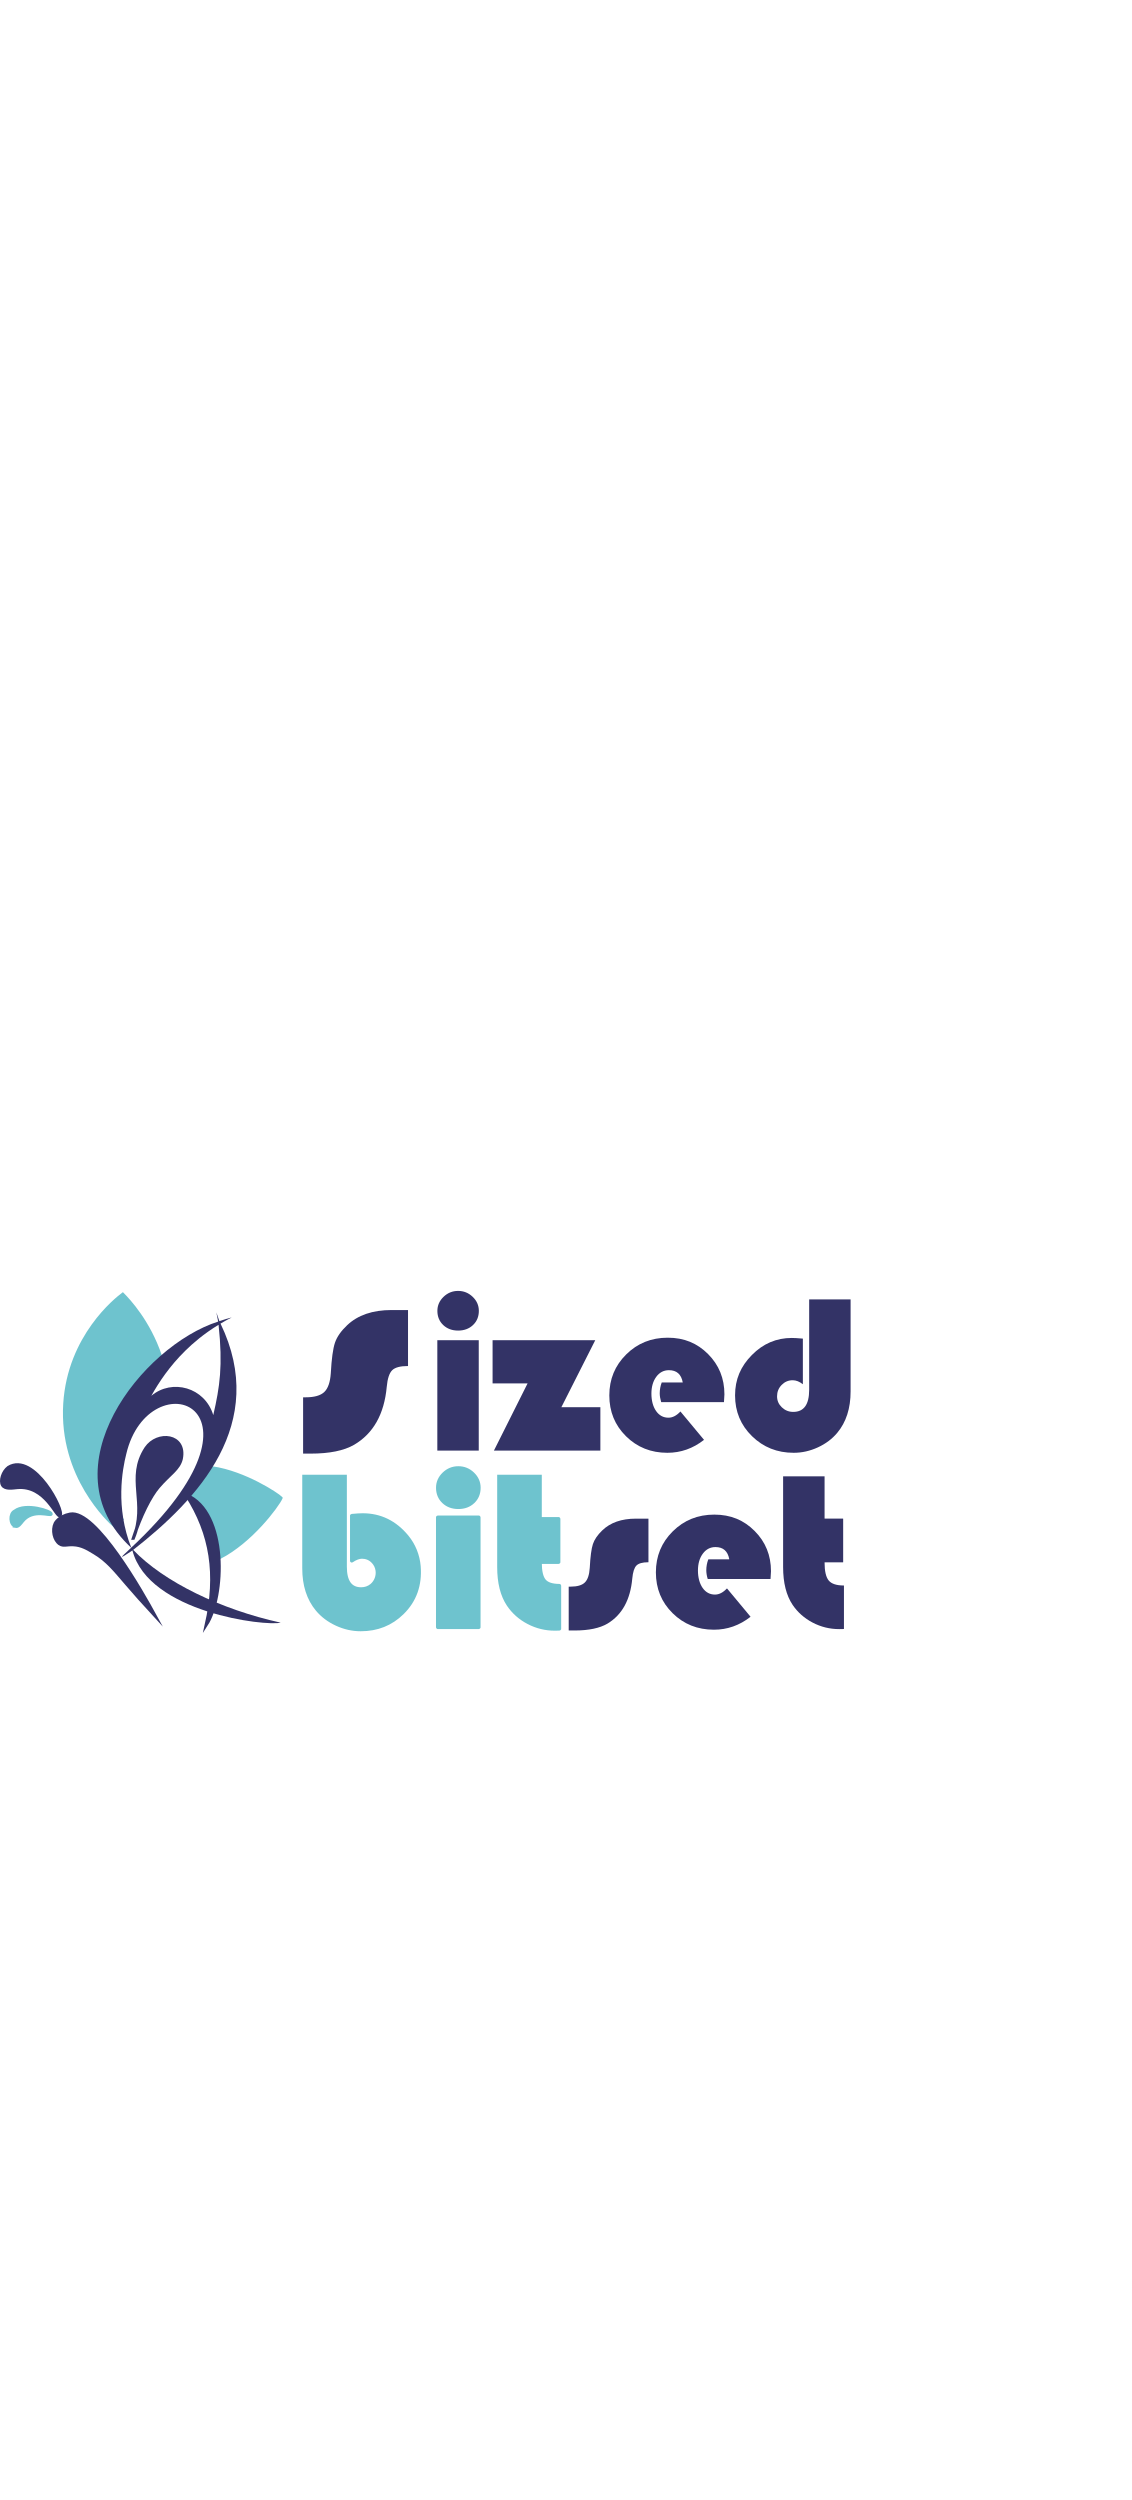
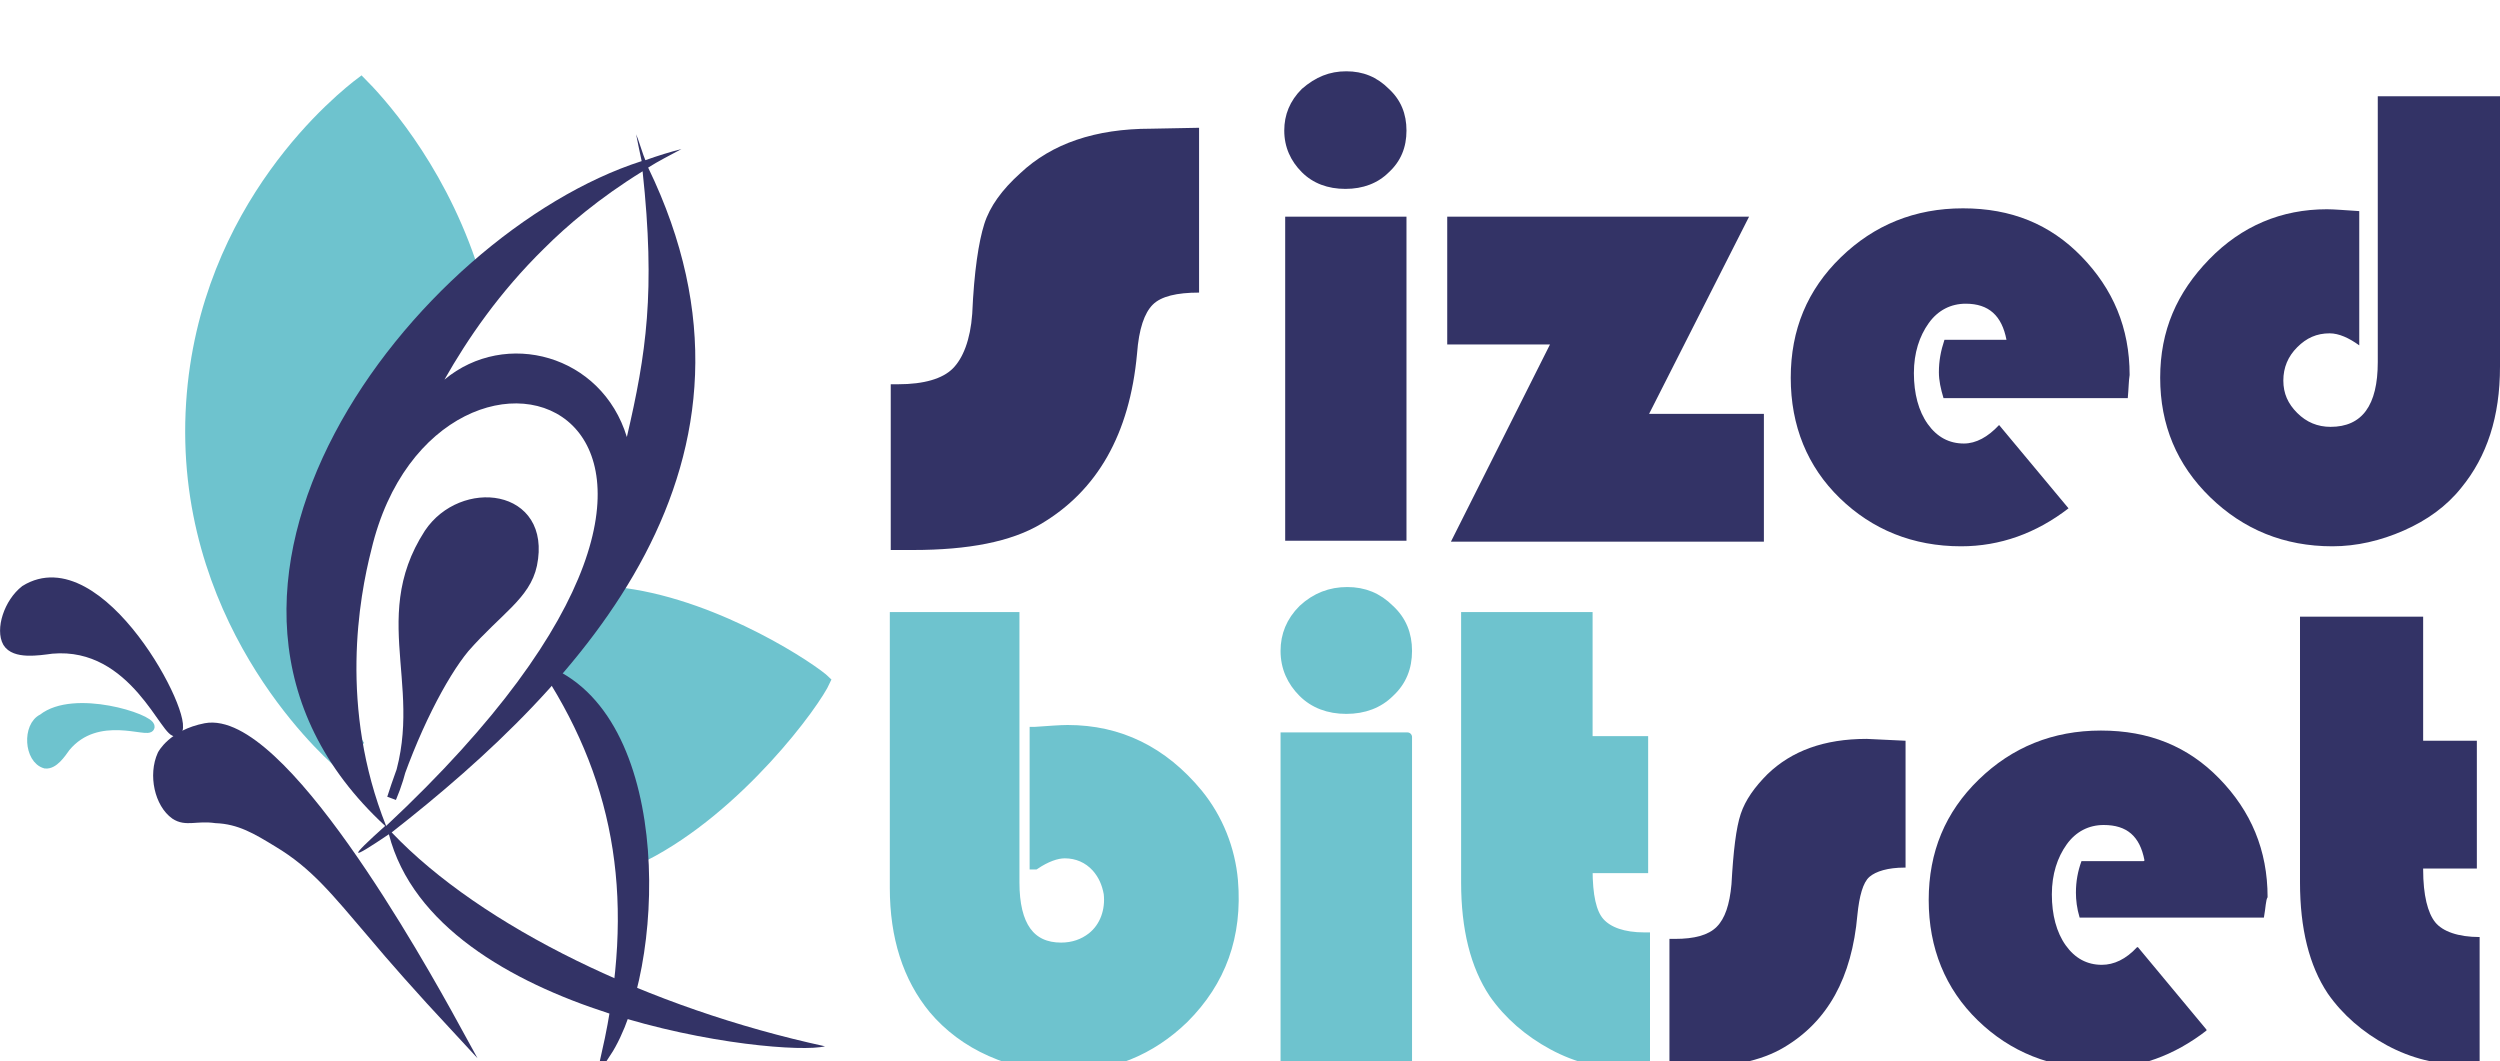
- <svg xmlns="http://www.w3.org/2000/svg" viewBox="0 0 359.24 793.47">
-   <defs>
-     <style>
-       .cls-1 {
-         fill: none;
-       }
- 
-       .cls-2 {
-         stroke: #336;
-       }
- 
-       .cls-2, .cls-3 {
-         fill: #336;
-       }
- 
-       .cls-2, .cls-4 {
-         stroke-miterlimit: 10;
-       }
- 
-       .cls-4 {
-         fill: #6ec3ce;
-         stroke: #6ec3ce;
-       }
-     </style>
-   </defs>
-   <g id="_レイヤー_5のコピー_2" data-name="レイヤー 5のコピー 2">
-     <path class="cls-4" d="m89.19,475.45c-1.14,2.48-9.4,13.75-19.57,18.95-.08-1.08-.23-1.99-.5-3.32-.29-2.01-.72-3.96-1.31-5.79-.13-.47-.28-.89-.45-1.29-1.44-3.8-3.66-6.96-6.81-8.79,2.2-2.66,4.38-5.58,6.44-8.74.13-.2.25-.39.38-.59,10.38,1.54,20.63,8.4,21.82,9.56Z" />
+ <svg xmlns="http://www.w3.org/2000/svg" version="1.1" id="レイヤー_1" x="0px" y="0px" viewBox="0 0 270 114.5" style="enable-background:new 0 0 270 114.5;" xml:space="preserve">
+   <style type="text/css">
+ 	.st0{fill:#6EC3CE;stroke:#6EC3CE;stroke-miterlimit:10;}
+ 	.st1{fill:#333366;stroke:#333366;stroke-miterlimit:10;}
+ 	.st2{fill:none;}
+ 	.st3{fill:#333366;}
+ </style>
+   <g id="_レイヤー_5のコピー_2">
+     <path class="st0" d="M89.2,73.5c-1.1,2.5-9.4,13.8-19.6,19c-0.1-1.1-0.2-2-0.5-3.3c-0.3-2-0.7-4-1.3-5.8c-0.1-0.5-0.3-0.9-0.4-1.3   c-1.4-3.8-3.7-7-6.8-8.8c2.2-2.7,4.4-5.6,6.4-8.7c0.1-0.2,0.2-0.4,0.4-0.6C77.8,65.4,88,72.3,89.2,73.5L89.2,73.5z" />
  </g>
-   <g id="_レイヤー_5のコピー" data-name="レイヤー 5のコピー">
-     <path class="cls-2" d="m65.48,515.68c5.76-8.85,6.88-35.58-6.3-41.16,7.89,12.32,9.9,25.11,6.3,41.16Z" />
+   <g id="_レイヤー_5のコピー">
+     <path class="st1" d="M65.5,113.7c5.8-8.9,6.9-35.6-6.3-41.2C67.1,84.8,69.1,97.6,65.5,113.7z" />
    <g>
-       <path class="cls-2" d="m.81,471.37c-.83-1.37.07-4.31,1.86-5.64,8.13-4.97,17.97,14.03,16.37,15.31-1.08.83-4.53-9.7-13.54-8.91-1.44.13-3.86.61-4.69-.76Z" />
-       <path class="cls-4" d="m4.95,484.46c-1.83-.47-1.97-4.09-.26-4.85,3.44-2.66,11.69,0,11.55.93-.11.78-5.73-1.88-9.08,2.24-.54.66-1.33,1.87-2.22,1.69Z" />
-       <path class="cls-2" d="m18.91,489.98c-1.72-1.16-2.43-4.34-1.39-6.48,0,0,1.09-2.25,4.74-2.94,8.09-1.54,23.05,25.1,27.03,32.39-3.86-4.18-6.88-7.65-8.92-10.01-4.08-4.75-6.33-7.59-10.31-10.01-2.34-1.42-4.12-2.5-6.69-2.65-2.21-.13-3.24.53-4.46-.29Z" />
-       <path class="cls-4" d="m32.98,463.62c.59-10.04,8.05-22.57,14.87-30.23,1-1.13,2.02-2.17,3.01-3.14-3.65-10.78-10-17.55-11.9-19.47-2.05,1.55-17.05,13.33-18.39,34.74-1.45,23.1,14.25,37.43,15.89,38.86.35-.31,1.15-1.05,2.23-2.17-4.04-6.2-6.06-12.61-5.71-18.6Z" />
+       <path class="st1" d="M0.8,69.4C0,68,0.9,65.1,2.7,63.7c8.1-5,18,14,16.4,15.3c-1.1,0.8-4.5-9.7-13.5-8.9    C4.1,70.3,1.6,70.7,0.8,69.4L0.8,69.4z" />
+       <path class="st0" d="M4.9,82.5c-1.8-0.5-2-4.1-0.3-4.9c3.4-2.7,11.7,0,11.6,0.9c-0.1,0.8-5.7-1.9-9.1,2.2    C6.6,81.4,5.8,82.6,4.9,82.5L4.9,82.5z" />
+       <path class="st1" d="M18.9,88c-1.7-1.2-2.4-4.3-1.4-6.5c0,0,1.1-2.2,4.7-2.9c8.1-1.5,23,25.1,27,32.4c-3.9-4.2-6.9-7.6-8.9-10    c-4.1-4.8-6.3-7.6-10.3-10c-2.3-1.4-4.1-2.5-6.7-2.6C21.2,88.1,20.1,88.8,18.9,88L18.9,88z" />
+       <path class="st0" d="M33,61.6c0.6-10,8-22.6,14.9-30.2c1-1.1,2-2.2,3-3.1C47.2,17.5,40.9,10.7,39,8.8c-2,1.5-17,13.3-18.4,34.7    c-1.5,23.1,14.2,37.4,15.9,38.9c0.3-0.3,1.2-1,2.2-2.2C34.6,74,32.6,67.6,33,61.6L33,61.6z" />
      <g>
-         <path class="cls-1" d="m57.73,440.18c5.06.69,8.42,4.77,9.95,8.94.46-1.8.72-3.09.81-3.53,1.22-5.97,2.21-14.58.87-25.13-4.7,2.87-8.19,5.9-10.61,8.28-4.88,4.81-8.26,9.83-10.73,14.25,2.2-1.56,5.69-3.37,9.7-2.82Z" />
-         <path class="cls-1" d="m51.9,480.37c1.78-2.05,2.67-3.08,3.47-4.12,4.06-5.33,6.77-10.8,8.62-15.48.77-3.23,1.38-7.69-1.05-11.38-.63-.95-2.81-3.07-5.58-3.66-.79-.17-2.66-.93-6.46.92-4.43,2.15-6.87,5.65-8.24,7.45-1.05,2.4-1.85,4.54-2.56,7.34-1.29,5.07-3.46,17.02,1.57,29.77,2.3-2.21,5.82-5.73,10.24-10.83Z" />
-         <path class="cls-3" d="m42.28,491.91c20.56-16.06,43.05-40.02,27.71-71.82,1.12-.66,2.3-1.32,3.55-1.95-1.16.29-2.47.67-3.91,1.17-.2-.43-.78-2.4-.97-2.78.07.46.52,2.47.58,2.92-24.19,7.73-54.82,46.6-27.6,71.78-3.95,3.65-3.93,3.75.39.86,5.12,19.77,42.38,24.13,47.05,22.92-18.93-4.16-37.12-12.93-46.8-23.1Zm16.48-63.16c2.41-2.38,5.91-5.41,10.61-8.28,1.4,13.01.39,19.68-1.68,28.66-2.7-8.83-13.07-11.64-19.66-6.12,2.47-4.43,5.85-9.45,10.73-14.25Zm-18.67,32.68c7.12-30.15,50.27-15.71,1.57,29.77-5.04-12.75-2.86-24.71-1.57-29.77Z" />
+         <path class="st2" d="M57.7,38.2c5.1,0.7,8.4,4.8,10,8.9c0.5-1.8,0.7-3.1,0.8-3.5c1.2-6,2.2-14.6,0.9-25.1     c-4.7,2.9-8.2,5.9-10.6,8.3C53.9,31.5,50.5,36.6,48,41C50.2,39.4,53.7,37.6,57.7,38.2L57.7,38.2z" />
+         <path class="st2" d="M51.9,78.4c1.8-2,2.7-3.1,3.5-4.1c4.1-5.3,6.8-10.8,8.6-15.5c0.8-3.2,1.4-7.7-1-11.4c-0.6-1-2.8-3.1-5.6-3.7     c-0.8-0.2-2.7-0.9-6.5,0.9c-4.4,2.1-6.9,5.6-8.2,7.5c-1,2.4-1.8,4.5-2.6,7.3c-1.3,5.1-3.5,17,1.6,29.8C44,87,47.5,83.5,51.9,78.4     L51.9,78.4z" />
+         <path class="st3" d="M42.3,89.9c20.6-16.1,43.1-40,27.7-71.8c1.1-0.7,2.3-1.3,3.6-2c-1.2,0.3-2.5,0.7-3.9,1.2     c-0.2-0.4-0.8-2.4-1-2.8c0.1,0.5,0.5,2.5,0.6,2.9C45,25.2,14.4,64.1,41.6,89.2c-4,3.6-3.9,3.8,0.4,0.9     c5.1,19.8,42.4,24.1,47.1,22.9C70.2,108.9,52,100.1,42.3,89.9z M58.8,26.8c2.4-2.4,5.9-5.4,10.6-8.3c1.4,13,0.4,19.7-1.7,28.7     C65,38.3,54.6,35.5,48,41C50.5,36.6,53.9,31.6,58.8,26.8L58.8,26.8z M40.1,59.4c7.1-30.1,50.3-15.7,1.6,29.8     C36.6,76.4,38.8,64.5,40.1,59.4z" />
      </g>
-       <path class="cls-2" d="m42.32,488.21c4.66-11.13-2.24-19.02,4.01-28.58,3.6-5.35,12.75-4.38,11.21,3.35-.74,3.3-3.74,4.85-7.26,8.97-2.52,2.94-5.66,9.09-7.97,16.26Z" />
+       <path class="st1" d="M42.3,86.2c4.7-11.1-2.2-19,4-28.6c3.6-5.4,12.8-4.4,11.2,3.4c-0.7,3.3-3.7,4.9-7.3,9    C47.8,72.9,44.6,79,42.3,86.2L42.3,86.2z" />
    </g>
  </g>
  <g id="Text">
    <g>
-       <path class="cls-3" d="m129.5,415.78v17.78c-2.44,0-4.11.44-5.02,1.33s-1.49,2.64-1.73,5.26c-.8,8.69-4.26,14.83-10.36,18.41-3.24,1.87-7.83,2.8-13.78,2.8h-2.41v-17.87h.79c2.78,0,4.76-.56,5.94-1.69s1.87-3.11,2.06-5.93c.25-4.6.69-7.84,1.32-9.7s1.92-3.72,3.86-5.55c3.39-3.22,8.09-4.83,14.11-4.83h5.23Z" />
-       <path class="cls-3" d="m151.95,425.36v35.05h-13.15v-35.05h13.15Zm-6.54-15.64c1.78,0,3.32.63,4.62,1.88,1.3,1.25,1.95,2.74,1.95,4.45,0,1.83-.62,3.33-1.85,4.5-1.23,1.17-2.81,1.76-4.73,1.76s-3.5-.59-4.73-1.76c-1.23-1.17-1.85-2.67-1.85-4.5,0-1.71.65-3.19,1.95-4.45,1.3-1.25,2.84-1.88,4.62-1.88Z" />
-       <path class="cls-3" d="m188.93,425.36l-10.76,21.27h12.38v13.78h-33.79l10.69-21.34h-11.11v-13.71h32.59Z" />
-       <path class="cls-3" d="m229.78,445.01h-19.93c-.3-1.01-.46-1.93-.46-2.78,0-1.17.21-2.32.63-3.45h6.68c-.47-2.6-1.93-3.9-4.39-3.9-1.64,0-2.98.7-4.01,2.09s-1.55,3.18-1.55,5.36.5,4.11,1.49,5.52,2.3,2.11,3.92,2.11c1.31,0,2.58-.66,3.8-1.97l7.49,9c-3.49,2.74-7.37,4.11-11.64,4.11-5.2,0-9.57-1.75-13.11-5.24s-5.31-7.82-5.31-12.97,1.79-9.47,5.36-13.01,7.96-5.31,13.17-5.31,9.36,1.73,12.81,5.19,5.19,7.72,5.19,12.78c0,.52-.05,1.34-.14,2.46Z" />
-       <path class="cls-3" d="m256.82,412.42h13.15v29.21c0,5.37-1.41,9.74-4.22,13.11-1.62,1.95-3.67,3.49-6.17,4.64s-5.06,1.72-7.68,1.72c-5.23,0-9.63-1.76-13.22-5.27s-5.38-7.83-5.38-12.94,1.78-9.22,5.34-12.83,7.78-5.41,12.66-5.41c.77,0,1.95.07,3.52.21v14.48c-1.08-.84-2.16-1.27-3.23-1.27-1.36,0-2.53.5-3.5,1.49s-1.46,2.2-1.46,3.6.5,2.53,1.51,3.5,2.21,1.46,3.62,1.46c3.38,0,5.06-2.33,5.06-7v-28.72Z" />
+       <path class="st3" d="M129.5,13.8v17.8c-2.4,0-4.1,0.4-5,1.3s-1.5,2.6-1.7,5.3c-0.8,8.7-4.3,14.8-10.4,18.4    c-3.2,1.9-7.8,2.8-13.8,2.8h-2.4V41.5H97c2.8,0,4.8-0.6,5.9-1.7s1.9-3.1,2.1-5.9c0.2-4.6,0.7-7.8,1.3-9.7s1.9-3.7,3.9-5.5    c3.4-3.2,8.1-4.8,14.1-4.8L129.5,13.8L129.5,13.8z" />
+       <path class="st3" d="M151.9,23.4v35h-13.1v-35H151.9z M145.4,7.7c1.8,0,3.3,0.6,4.6,1.9c1.3,1.2,1.9,2.7,1.9,4.5    c0,1.8-0.6,3.3-1.9,4.5c-1.2,1.2-2.8,1.8-4.7,1.8s-3.5-0.6-4.7-1.8s-1.9-2.7-1.9-4.5c0-1.7,0.6-3.2,1.9-4.5    C142.1,8.3,143.6,7.7,145.4,7.7L145.4,7.7z" />
+       <path class="st3" d="M188.9,23.4l-10.8,21.3h12.4v13.8h-33.8l10.7-21.3h-11.1V23.4H188.9L188.9,23.4z" />
+       <path class="st3" d="M229.8,43h-19.9c-0.3-1-0.5-1.9-0.5-2.8c0-1.2,0.2-2.3,0.6-3.5h6.7c-0.5-2.6-1.9-3.9-4.4-3.9    c-1.6,0-3,0.7-4,2.1s-1.6,3.2-1.6,5.4s0.5,4.1,1.5,5.5s2.3,2.1,3.9,2.1c1.3,0,2.6-0.7,3.8-2l7.5,9c-3.5,2.7-7.4,4.1-11.6,4.1    c-5.2,0-9.6-1.8-13.1-5.2s-5.3-7.8-5.3-13s1.8-9.5,5.4-13s8-5.3,13.2-5.3s9.4,1.7,12.8,5.2s5.2,7.7,5.2,12.8    C229.9,41.1,229.9,41.9,229.8,43L229.8,43z" />
+       <path class="st3" d="M256.8,10.4H270v29.2c0,5.4-1.4,9.7-4.2,13.1c-1.6,2-3.7,3.5-6.2,4.6s-5.1,1.7-7.7,1.7    c-5.2,0-9.6-1.8-13.2-5.3s-5.4-7.8-5.4-12.9s1.8-9.2,5.3-12.8s7.8-5.4,12.7-5.4c0.8,0,1.9,0.1,3.5,0.2v14.5    c-1.1-0.8-2.2-1.3-3.2-1.3c-1.4,0-2.5,0.5-3.5,1.5s-1.5,2.2-1.5,3.6s0.5,2.5,1.5,3.5s2.2,1.5,3.6,1.5c3.4,0,5.1-2.3,5.1-7    L256.8,10.4L256.8,10.4z" />
    </g>
    <g>
-       <path class="cls-4" d="m109.59,468.56v28.72c0,4.66,1.68,7,5.03,7,1.26,0,2.36-.38,3.28-1.14,1.36-1.12,2.04-2.94,1.79-4.69-.15-1.07-.6-1.99-1.35-2.77-.94-.97-2.09-1.46-3.45-1.46-.94,0-2.01.4-3.22,1.21-.04.02-.08,0-.08-.04v-14.34s.02-.05.05-.05c1.52-.14,2.68-.21,3.46-.21,5.62,0,10.32,2.3,14.11,6.89,2.2,2.67,3.53,5.98,3.81,9.42.48,5.97-1.28,10.93-5.3,14.87-3.59,3.52-7.99,5.27-13.22,5.27-2.62,0-5.19-.57-7.68-1.72s-4.55-2.7-6.17-4.64c-2.81-3.38-4.22-7.75-4.22-13.11v-29.21h13.15Z" />
-       <path class="cls-4" d="m152.02,481.56v34.94s-.02.05-.05.05h-13.04s-.05-.02-.05-.05v-34.94s.02-.05.05-.05h13.04s.05.02.05.05Zm-6.54-15.7c1.78,0,3.32.63,4.62,1.88,1.3,1.25,1.95,2.74,1.95,4.45,0,1.83-.62,3.33-1.85,4.5-1.23,1.17-2.81,1.76-4.73,1.76s-3.5-.59-4.73-1.76c-1.23-1.17-1.85-2.67-1.85-4.5,0-1.71.65-3.19,1.95-4.45,1.3-1.25,2.84-1.88,4.62-1.88Z" />
-       <path class="cls-4" d="m171.46,468.56v13.38s.02.05.05.05h5.8s.05.02.05.05v13.78s-.02.05-.05.05h-5.8s-.05.03-.05.06c0,2.76.45,4.66,1.32,5.71s2.47,1.57,4.78,1.58c.03,0,.05.02.05.05v13.71s-.03.05-.06.05c-.65.02-1.14.03-1.46.03-2.98,0-5.78-.69-8.42-2.07s-4.75-3.26-6.35-5.62c-2.02-3.02-3.02-7.03-3.02-12.02v-28.79h13.15Z" />
-       <path class="cls-3" d="m205.81,482.05v13.74s-.03.05-.05.05c-1.82,0-3.08.35-3.76,1.04s-1.13,2.06-1.32,4.1c-.61,6.77-3.23,11.55-7.88,14.34-2.46,1.45-5.95,2.18-10.48,2.18h-1.77s-.05-.02-.05-.05v-13.87h.6c2.11,0,3.62-.44,4.52-1.32s1.42-2.42,1.56-4.62c.19-3.59.52-6.11,1-7.56s1.46-2.89,2.94-4.32c2.58-2.51,6.15-3.76,10.72-3.76h3.92s.05.02.05.05Z" />
-       <path class="cls-3" d="m244.5,501.15h-19.84s-.05-.02-.05-.04c-.3-.99-.44-1.9-.44-2.74,0-1.16.21-2.3.62-3.41,0-.02.03-.04.05-.04h6.57s.06-.03.05-.07c-.48-2.56-1.94-3.83-4.38-3.83-1.64,0-2.98.7-4.01,2.09s-1.55,3.18-1.55,5.36.5,4.11,1.49,5.52,2.3,2.11,3.92,2.11c1.3,0,2.55-.64,3.76-1.92.02-.02.06-.02.08,0l7.41,8.91s.02.06,0,.08c-3.48,2.72-7.34,4.08-11.59,4.08-5.2,0-9.57-1.75-13.11-5.24s-5.31-7.82-5.31-12.97,1.79-9.47,5.36-13.01,7.96-5.31,13.17-5.31,9.36,1.73,12.81,5.19,5.19,7.72,5.19,12.78c0,.51-.05,1.31-.14,2.41,0,.03-.03.05-.05.05Z" />
-       <path class="cls-3" d="m261.71,468.56v13.38s.02.05.05.05h5.8s.05.02.05.05v13.78s-.02.05-.05.05h-5.8s-.05.03-.05.06c0,2.76.45,4.66,1.32,5.71s2.47,1.57,4.78,1.58c.03,0,.05.02.05.05v13.71s-.03.05-.06.05c-.65.02-1.14.03-1.46.03-2.98,0-5.78-.69-8.42-2.07s-4.75-3.26-6.35-5.62c-2.02-3.02-3.02-7.03-3.02-12.02v-28.79h13.15Z" />
+       <path class="st0" d="M109.6,66.6v28.7c0,4.7,1.7,7,5,7c1.3,0,2.4-0.4,3.3-1.1c1.4-1.1,2-2.9,1.8-4.7c-0.2-1.1-0.6-2-1.3-2.8    c-0.9-1-2.1-1.5-3.4-1.5c-0.9,0-2,0.4-3.2,1.2c0,0-0.1,0-0.1,0V79c0,0,0,0,0.1,0c1.5-0.1,2.7-0.2,3.5-0.2c5.6,0,10.3,2.3,14.1,6.9    c2.2,2.7,3.5,6,3.8,9.4c0.5,6-1.3,10.9-5.3,14.9c-3.6,3.5-8,5.3-13.2,5.3c-2.6,0-5.2-0.6-7.7-1.7s-4.6-2.7-6.2-4.6    c-2.8-3.4-4.2-7.8-4.2-13.1V66.6L109.6,66.6L109.6,66.6z" />
+       <path class="st0" d="M152,79.6v34.9c0,0,0,0-0.1,0h-13c0,0-0.1,0-0.1,0V79.6c0,0,0,0,0.1,0L152,79.6C152,79.5,152,79.5,152,79.6z     M145.5,63.9c1.8,0,3.3,0.6,4.6,1.9c1.3,1.2,1.9,2.7,1.9,4.5c0,1.8-0.6,3.3-1.9,4.5c-1.2,1.2-2.8,1.8-4.7,1.8s-3.5-0.6-4.7-1.8    s-1.9-2.7-1.9-4.5c0-1.7,0.6-3.2,1.9-4.5C142.1,64.5,143.7,63.9,145.5,63.9L145.5,63.9z" />
+       <path class="st0" d="M171.5,66.6v13.4c0,0,0,0,0.1,0h5.8c0,0,0.1,0,0.1,0v13.8c0,0,0,0-0.1,0h-5.8c0,0-0.1,0-0.1,0.1    c0,2.8,0.4,4.7,1.3,5.7s2.5,1.6,4.8,1.6c0,0,0.1,0,0.1,0V115c0,0,0,0-0.1,0c-0.6,0-1.1,0-1.5,0c-3,0-5.8-0.7-8.4-2.1    s-4.8-3.3-6.4-5.6c-2-3-3-7-3-12V66.6L171.5,66.6L171.5,66.6z" />
+       <path class="st3" d="M205.8,80v13.7c0,0,0,0-0.1,0c-1.8,0-3.1,0.4-3.8,1s-1.1,2.1-1.3,4.1c-0.6,6.8-3.2,11.5-7.9,14.3    c-2.5,1.5-5.9,2.2-10.5,2.2h-1.8c0,0-0.1,0-0.1,0v-13.9h0.6c2.1,0,3.6-0.4,4.5-1.3s1.4-2.4,1.6-4.6c0.2-3.6,0.5-6.1,1-7.6    s1.5-2.9,2.9-4.3c2.6-2.5,6.1-3.8,10.7-3.8L205.8,80C205.8,80,205.8,80,205.8,80z" />
+       <path class="st3" d="M244.5,99.1h-19.8c0,0-0.1,0-0.1,0c-0.3-1-0.4-1.9-0.4-2.7c0-1.2,0.2-2.3,0.6-3.4c0,0,0,0,0.1,0h6.6    c0,0,0.1,0,0.1-0.1c-0.5-2.6-1.9-3.8-4.4-3.8c-1.6,0-3,0.7-4,2.1s-1.6,3.2-1.6,5.4s0.5,4.1,1.5,5.5s2.3,2.1,3.9,2.1    c1.3,0,2.6-0.6,3.8-1.9c0,0,0.1,0,0.1,0l7.4,8.9c0,0,0,0.1,0,0.1c-3.5,2.7-7.3,4.1-11.6,4.1c-5.2,0-9.6-1.8-13.1-5.2    s-5.3-7.8-5.3-13s1.8-9.5,5.4-13s8-5.3,13.2-5.3s9.4,1.7,12.8,5.2s5.2,7.7,5.2,12.8C244.7,97.2,244.7,98,244.5,99.1    C244.6,99.1,244.5,99.1,244.5,99.1L244.5,99.1z" />
+       <path class="st3" d="M261.7,66.6v13.4c0,0,0,0,0,0h5.8c0,0,0,0,0,0v13.8c0,0,0,0,0,0h-5.8c0,0,0,0,0,0.1c0,2.8,0.5,4.7,1.3,5.7    s2.5,1.6,4.8,1.6c0,0,0,0,0,0V115c0,0,0,0-0.1,0c-0.6,0-1.1,0-1.5,0c-3,0-5.8-0.7-8.4-2.1s-4.8-3.3-6.4-5.6c-2-3-3-7-3-12V66.6    L261.7,66.6L261.7,66.6z" />
    </g>
  </g>
</svg>
